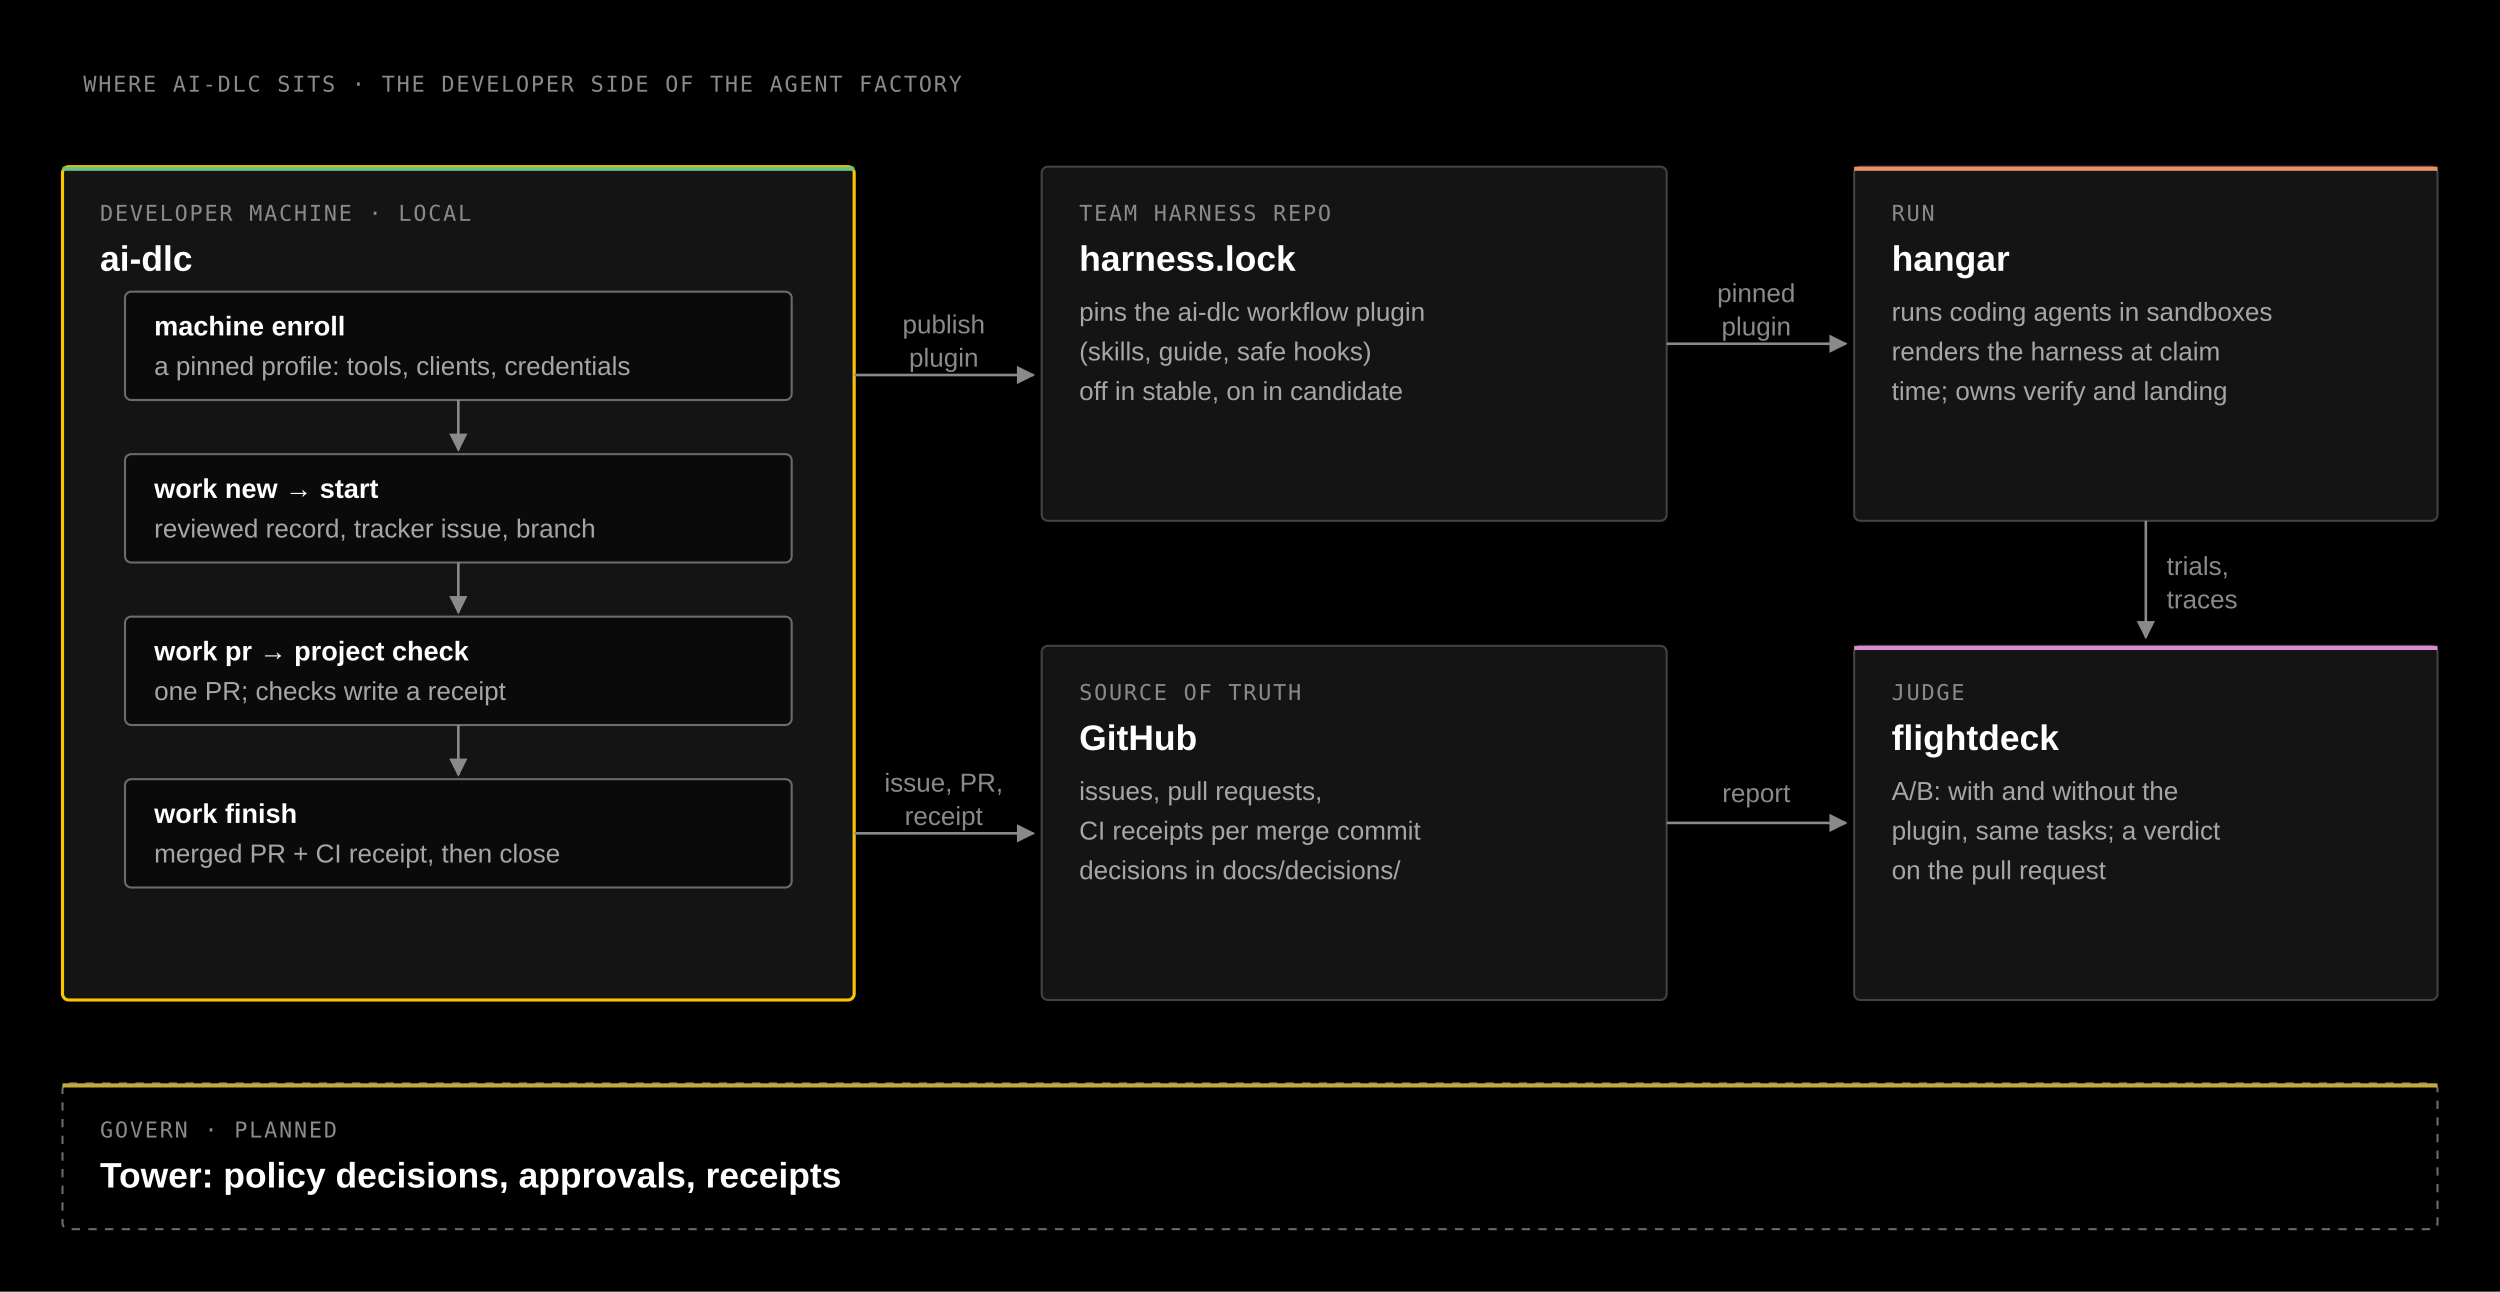
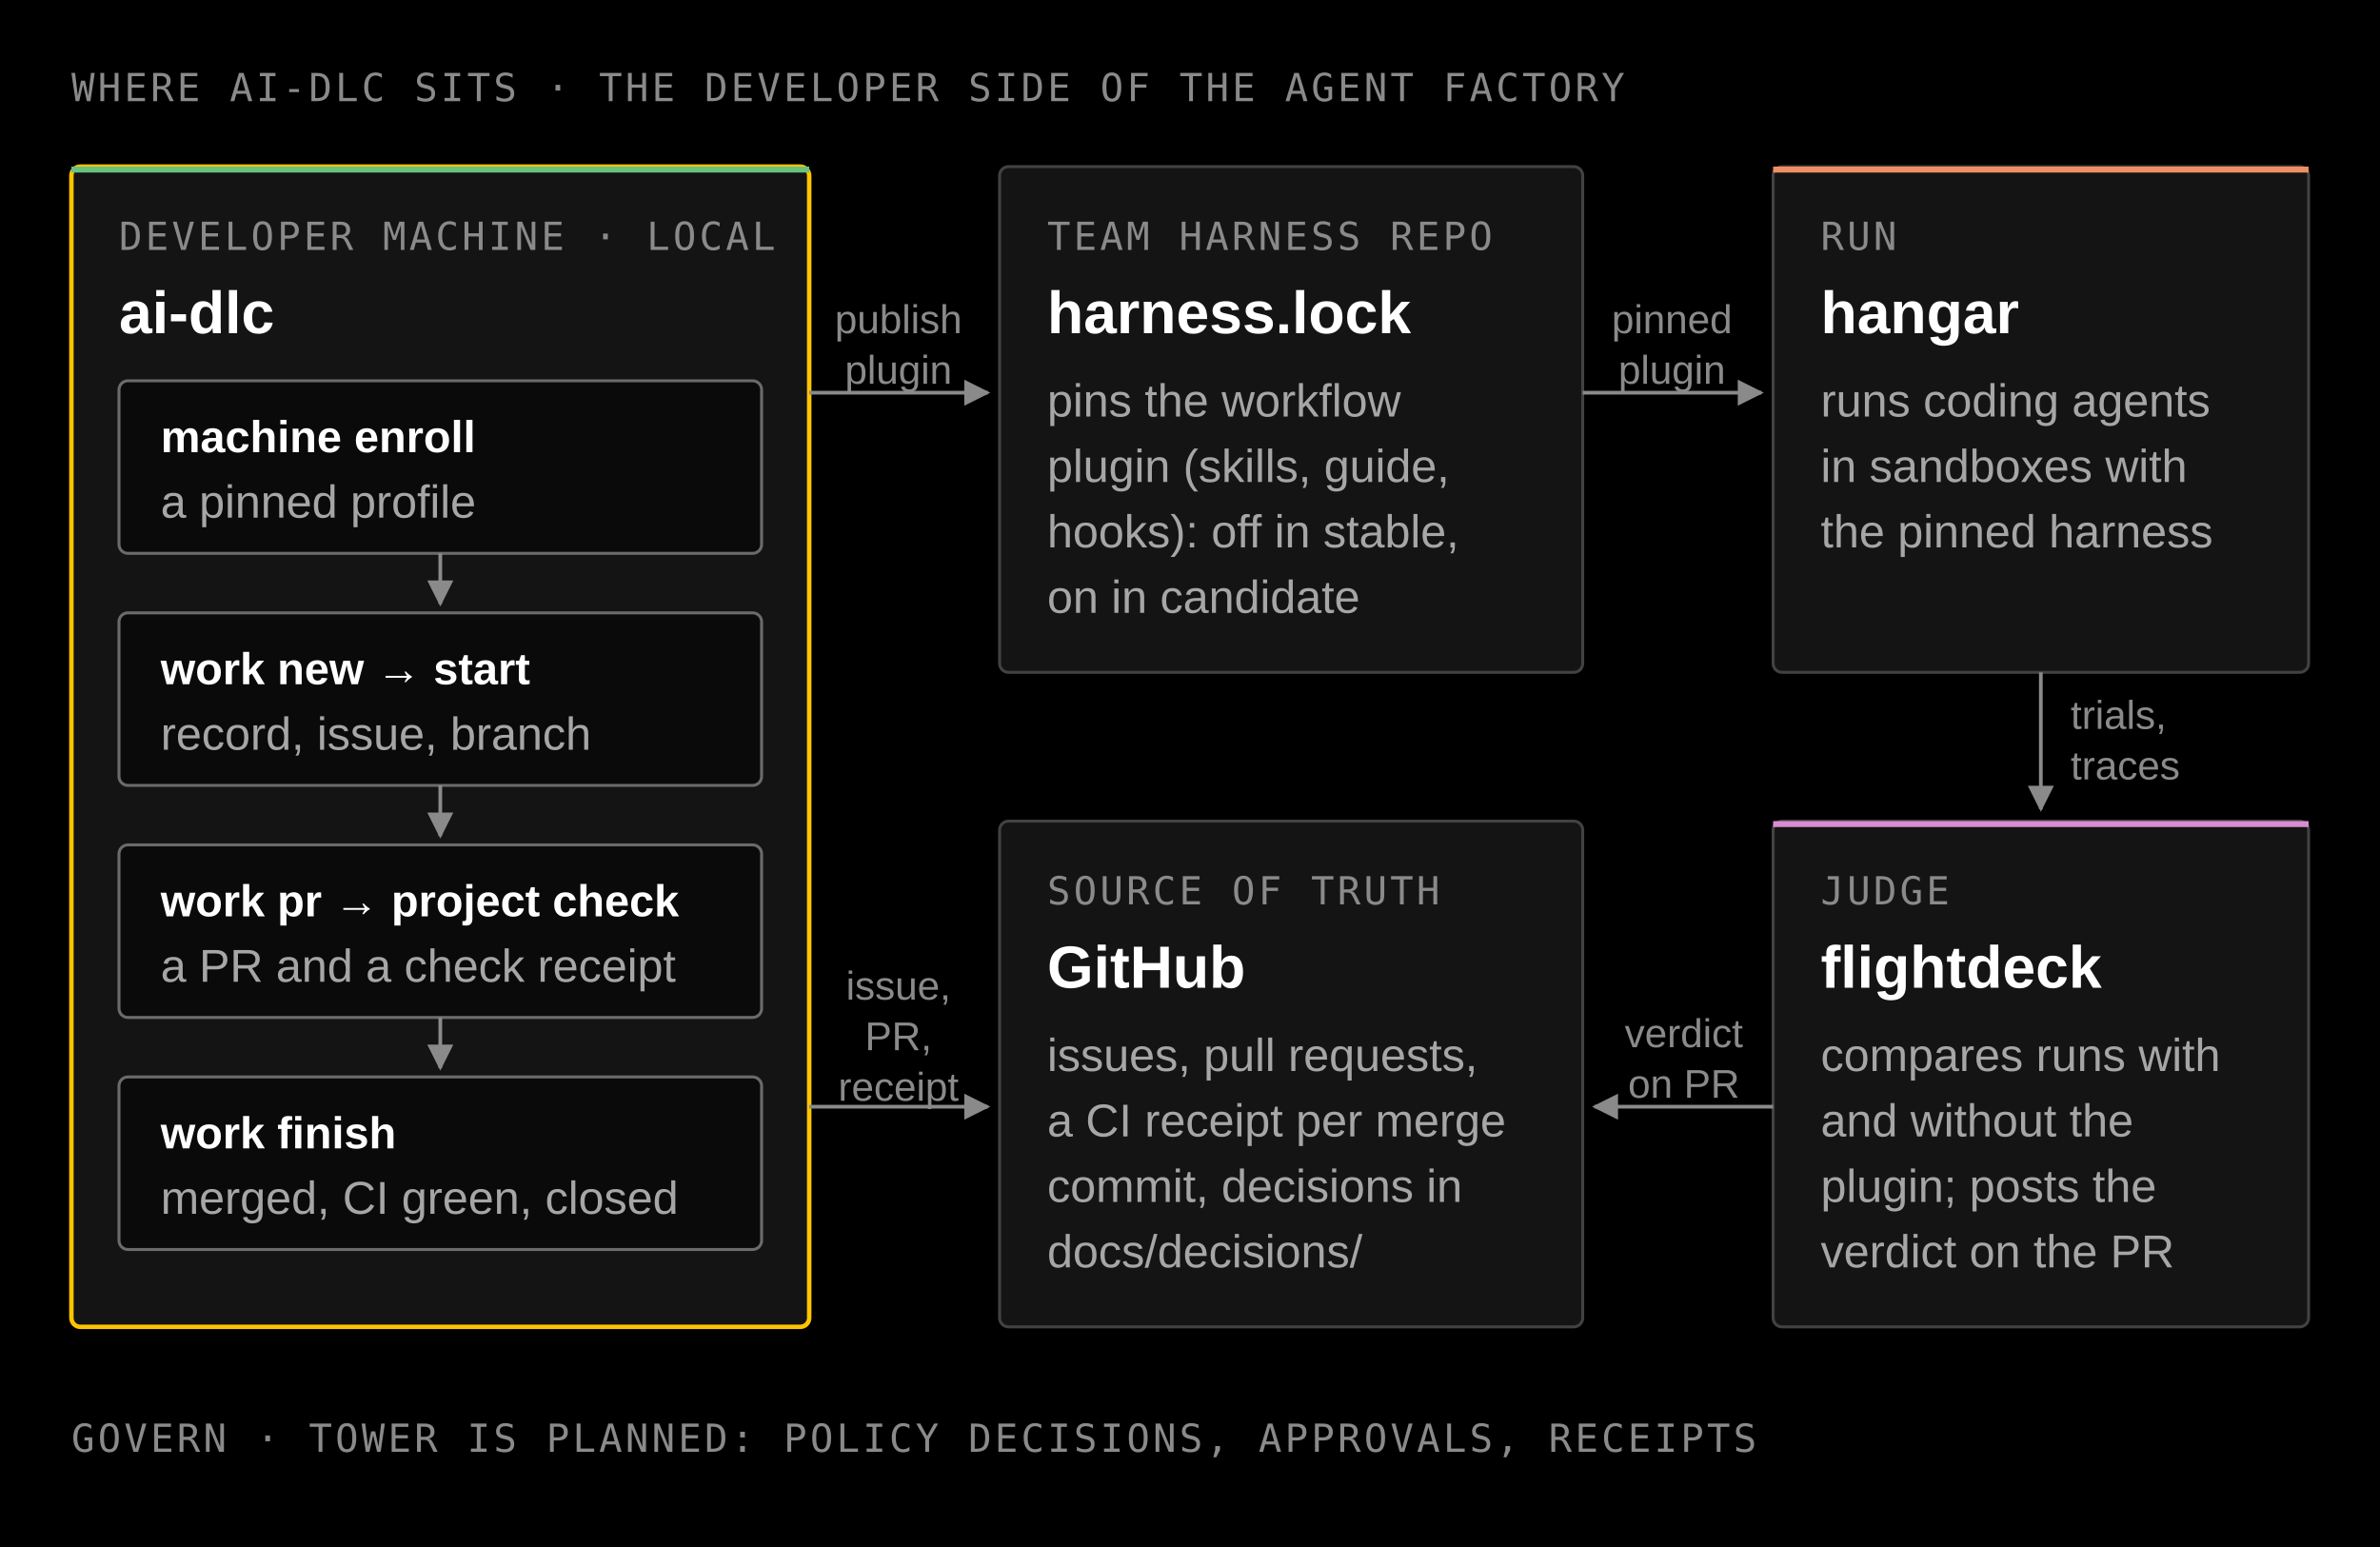
- <svg xmlns="http://www.w3.org/2000/svg" class="ad" viewBox="0 0 1200 620" width="1200" height="620" role="img" aria-label="Where ai-dlc sits: it prepares developer machines and gates work on merged evidence; it publishes the workflow plugin that a team harness pins, hangar runs and flightdeck compares">
-   <style>.ad .n{font:700 17px Archivo,'Helvetica Neue',Arial,sans-serif;font-stretch:125%;fill:var(--af-fg, #FFFFFF)}.ad .s{font:700 13px Archivo,'Helvetica Neue',Arial,sans-serif;font-stretch:125%;fill:var(--af-fg, #FFFFFF)}.ad .b{font:400 12.5px 'Red Hat Text','Helvetica Neue',Arial,sans-serif;fill:var(--af-fg-muted, #A6A6A6)}.ad .e{font:400 12.5px 'Red Hat Text','Helvetica Neue',Arial,sans-serif;fill:var(--af-fg-subtle, #8A8A8A)}.ad .l{font:500 10.5px 'DM Mono',ui-monospace,Menlo,monospace;letter-spacing:.08em;fill:var(--af-fg-subtle, #8A8A8A)}.ad .edge{fill:none;stroke:var(--af-fg-subtle, #8A8A8A);stroke-width:1.25}.ad .plan{fill:none;stroke:var(--af-fg-subtle, #8A8A8A);stroke-width:1.25;stroke-dasharray:5 4}</style>
+ <svg xmlns="http://www.w3.org/2000/svg" class="ad" viewBox="0 0 800 520" width="800" height="520" role="img" aria-label="Where ai-dlc sits: it prepares developer machines and gates work on merged evidence; it publishes the workflow plugin that a team harness pins, hangar runs and flightdeck compares; Tower is planned">
+   <style>.ad .n{font:700 20px Archivo,'Helvetica Neue',Arial,sans-serif;font-stretch:125%;fill:var(--af-fg, #FFFFFF)}.ad .s{font:700 15px Archivo,'Helvetica Neue',Arial,sans-serif;font-stretch:125%;fill:var(--af-fg, #FFFFFF)}.ad .b{font:400 15.5px 'Red Hat Text','Helvetica Neue',Arial,sans-serif;fill:var(--af-fg-muted, #A6A6A6)}.ad .e{font:400 13.5px 'Red Hat Text','Helvetica Neue',Arial,sans-serif;fill:var(--af-fg-subtle, #8A8A8A)}.ad .l{font:500 13px 'DM Mono',ui-monospace,Menlo,monospace;letter-spacing:.08em;fill:var(--af-fg-subtle, #8A8A8A)}.ad .edge{fill:none;stroke:var(--af-fg-subtle, #8A8A8A);stroke-width:1.25}</style>
  <defs>
    <marker id="ad-arrow" viewBox="0 0 10 10" refX="9" refY="5" markerWidth="7" markerHeight="7" orient="auto-start-reverse">
      <path d="M0 0L10 5L0 10z" fill="var(--af-fg-subtle, #8A8A8A)" />
    </marker>
  </defs>
-   <rect width="1200" height="620" fill="var(--af-canvas, #000000)" />
-   <text class="l" x="40" y="44">WHERE AI-DLC SITS · THE DEVELOPER SIDE OF THE AGENT FACTORY</text>
-   <rect x="30" y="80" width="380" height="400" rx="3" fill="var(--af-raised, #141414)" stroke="var(--af-brand-line, #FFC400)" stroke-width="1.5" />
-   <rect x="30" y="80" width="380" height="2" fill="var(--af-product-aidlc, #69C27E)" />
-   <text class="l" x="48" y="106">DEVELOPER MACHINE · LOCAL</text>
-   <text class="n" x="48" y="130">ai-dlc</text>
-   <rect x="60" y="140" width="320" height="52" rx="3" fill="var(--af-surface, #0A0A0A)" stroke="var(--af-line-strong, #6B6B6B)" />
-   <text class="s" x="74" y="161">machine enroll</text>
-   <text class="b" x="74" y="180">a pinned profile: tools, clients, credentials</text>
-   <rect x="60" y="218" width="320" height="52" rx="3" fill="var(--af-surface, #0A0A0A)" stroke="var(--af-line-strong, #6B6B6B)" />
-   <text class="s" x="74" y="239">work new → start</text>
-   <text class="b" x="74" y="258">reviewed record, tracker issue, branch</text>
-   <path class="edge" d="M220 192 V216" marker-end="url(#ad-arrow)" />
-   <rect x="60" y="296" width="320" height="52" rx="3" fill="var(--af-surface, #0A0A0A)" stroke="var(--af-line-strong, #6B6B6B)" />
-   <text class="s" x="74" y="317">work pr → project check</text>
-   <text class="b" x="74" y="336">one PR; checks write a receipt</text>
-   <path class="edge" d="M220 270 V294" marker-end="url(#ad-arrow)" />
-   <rect x="60" y="374" width="320" height="52" rx="3" fill="var(--af-surface, #0A0A0A)" stroke="var(--af-line-strong, #6B6B6B)" />
-   <text class="s" x="74" y="395">work finish</text>
-   <text class="b" x="74" y="414">merged PR + CI receipt, then close</text>
-   <path class="edge" d="M220 348 V372" marker-end="url(#ad-arrow)" />
-   <rect x="500" y="80" width="300" height="170" rx="3" fill="var(--af-raised, #141414)" stroke="var(--af-rule, #424242)" />
-   <text class="l" x="518" y="106">TEAM HARNESS REPO</text>
-   <text class="n" x="518" y="130">harness.lock</text>
-   <text class="b" x="518" y="154">pins the ai-dlc workflow plugin</text>
-   <text class="b" x="518" y="173">(skills, guide, safe hooks)</text>
-   <text class="b" x="518" y="192">off in stable, on in candidate</text>
-   <rect x="890" y="80" width="280" height="170" rx="3" fill="var(--af-raised, #141414)" stroke="var(--af-rule, #424242)" />
-   <rect x="890" y="80" width="280" height="2" fill="var(--af-product-hangar, #EE8F63)" />
-   <text class="l" x="908" y="106">RUN</text>
-   <text class="n" x="908" y="130">hangar</text>
-   <text class="b" x="908" y="154">runs coding agents in sandboxes</text>
-   <text class="b" x="908" y="173">renders the harness at claim</text>
-   <text class="b" x="908" y="192">time; owns verify and landing</text>
-   <rect x="890" y="310" width="280" height="170" rx="3" fill="var(--af-raised, #141414)" stroke="var(--af-rule, #424242)" />
-   <rect x="890" y="310" width="280" height="2" fill="var(--af-product-flightdeck, #D98CD2)" />
-   <text class="l" x="908" y="336">JUDGE</text>
-   <text class="n" x="908" y="360">flightdeck</text>
-   <text class="b" x="908" y="384">A/B: with and without the</text>
-   <text class="b" x="908" y="403">plugin, same tasks; a verdict</text>
-   <text class="b" x="908" y="422">on the pull request</text>
-   <rect x="500" y="310" width="300" height="170" rx="3" fill="var(--af-raised, #141414)" stroke="var(--af-rule, #424242)" />
-   <text class="l" x="518" y="336">SOURCE OF TRUTH</text>
-   <text class="n" x="518" y="360">GitHub</text>
-   <text class="b" x="518" y="384">issues, pull requests,</text>
-   <text class="b" x="518" y="403">CI receipts per merge commit</text>
-   <text class="b" x="518" y="422">decisions in docs/decisions/</text>
-   <path class="edge" d="M410 180 H496" marker-end="url(#ad-arrow)" />
-   <text class="e" x="453" y="160" text-anchor="middle">publish</text>
-   <text class="e" x="453" y="176" text-anchor="middle">plugin</text>
-   <path class="edge" d="M800 165 H886" marker-end="url(#ad-arrow)" />
-   <text class="e" x="843" y="145" text-anchor="middle">pinned</text>
-   <text class="e" x="843" y="161" text-anchor="middle">plugin</text>
-   <path class="edge" d="M1030 250 V306" marker-end="url(#ad-arrow)" />
-   <text class="e" x="1040" y="276" text-anchor="start">trials,</text>
-   <text class="e" x="1040" y="292" text-anchor="start">traces</text>
-   <path class="edge" d="M410 400 H496" marker-end="url(#ad-arrow)" />
-   <text class="e" x="453" y="380" text-anchor="middle">issue, PR,</text>
-   <text class="e" x="453" y="396" text-anchor="middle">receipt</text>
-   <path class="edge" d="M800 395 H886" marker-end="url(#ad-arrow)" />
-   <text class="e" x="843" y="385" text-anchor="middle">report</text>
-   <rect x="30" y="520" width="1140" height="70" rx="3" fill="var(--af-raised, #141414)" stroke="var(--af-line-strong, #6B6B6B)" stroke-dasharray="4 4" fill-opacity="0" />
-   <rect x="30" y="520" width="1140" height="2" fill="var(--af-product-tower, #C5A93B)" />
-   <text class="l" x="48" y="546">GOVERN · PLANNED</text>
-   <text class="n" x="48" y="570">Tower: policy decisions, approvals, receipts</text>
+   <rect width="800" height="520" fill="var(--af-canvas, #000000)" />
+   <text class="l" x="24" y="34">WHERE AI-DLC SITS · THE DEVELOPER SIDE OF THE AGENT FACTORY</text>
+   <rect x="24" y="56" width="248" height="390" rx="3" fill="var(--af-raised, #141414)" stroke="var(--af-brand-line, #FFC400)" stroke-width="1.5" />
+   <rect x="24" y="56" width="248" height="2" fill="var(--af-product-aidlc, #69C27E)" />
+   <text class="l" x="40" y="84">DEVELOPER MACHINE · LOCAL</text>
+   <text class="n" x="40" y="112">ai-dlc</text>
+   <rect x="40" y="128" width="216" height="58" rx="3" fill="var(--af-surface, #0A0A0A)" stroke="var(--af-line-strong, #6B6B6B)" />
+   <text class="s" x="54" y="152">machine enroll</text>
+   <text class="b" x="54" y="174">a pinned profile</text>
+   <rect x="40" y="206" width="216" height="58" rx="3" fill="var(--af-surface, #0A0A0A)" stroke="var(--af-line-strong, #6B6B6B)" />
+   <text class="s" x="54" y="230">work new → start</text>
+   <text class="b" x="54" y="252">record, issue, branch</text>
+   <path class="edge" d="M148 186 V203" marker-end="url(#ad-arrow)" />
+   <rect x="40" y="284" width="216" height="58" rx="3" fill="var(--af-surface, #0A0A0A)" stroke="var(--af-line-strong, #6B6B6B)" />
+   <text class="s" x="54" y="308">work pr → project check</text>
+   <text class="b" x="54" y="330">a PR and a check receipt</text>
+   <path class="edge" d="M148 264 V281" marker-end="url(#ad-arrow)" />
+   <rect x="40" y="362" width="216" height="58" rx="3" fill="var(--af-surface, #0A0A0A)" stroke="var(--af-line-strong, #6B6B6B)" />
+   <text class="s" x="54" y="386">work finish</text>
+   <text class="b" x="54" y="408">merged, CI green, closed</text>
+   <path class="edge" d="M148 342 V359" marker-end="url(#ad-arrow)" />
+   <rect x="336" y="56" width="196" height="170" rx="3" fill="var(--af-raised, #141414)" stroke="var(--af-rule, #424242)" />
+   <text class="l" x="352" y="84">TEAM HARNESS REPO</text>
+   <text class="n" x="352" y="112">harness.lock</text>
+   <text class="b" x="352" y="140">pins the workflow</text>
+   <text class="b" x="352" y="162">plugin (skills, guide,</text>
+   <text class="b" x="352" y="184">hooks): off in stable,</text>
+   <text class="b" x="352" y="206">on in candidate</text>
+   <rect x="336" y="276" width="196" height="170" rx="3" fill="var(--af-raised, #141414)" stroke="var(--af-rule, #424242)" />
+   <text class="l" x="352" y="304">SOURCE OF TRUTH</text>
+   <text class="n" x="352" y="332">GitHub</text>
+   <text class="b" x="352" y="360">issues, pull requests,</text>
+   <text class="b" x="352" y="382">a CI receipt per merge</text>
+   <text class="b" x="352" y="404">commit, decisions in</text>
+   <text class="b" x="352" y="426">docs/decisions/</text>
+   <rect x="596" y="56" width="180" height="170" rx="3" fill="var(--af-raised, #141414)" stroke="var(--af-rule, #424242)" />
+   <rect x="596" y="56" width="180" height="2" fill="var(--af-product-hangar, #EE8F63)" />
+   <text class="l" x="612" y="84">RUN</text>
+   <text class="n" x="612" y="112">hangar</text>
+   <text class="b" x="612" y="140">runs coding agents</text>
+   <text class="b" x="612" y="162">in sandboxes with</text>
+   <text class="b" x="612" y="184">the pinned harness</text>
+   <rect x="596" y="276" width="180" height="170" rx="3" fill="var(--af-raised, #141414)" stroke="var(--af-rule, #424242)" />
+   <rect x="596" y="276" width="180" height="2" fill="var(--af-product-flightdeck, #D98CD2)" />
+   <text class="l" x="612" y="304">JUDGE</text>
+   <text class="n" x="612" y="332">flightdeck</text>
+   <text class="b" x="612" y="360">compares runs with</text>
+   <text class="b" x="612" y="382">and without the</text>
+   <text class="b" x="612" y="404">plugin; posts the</text>
+   <text class="b" x="612" y="426">verdict on the PR</text>
+   <path class="edge" d="M272 132 H332" marker-end="url(#ad-arrow)" />
+   <text class="e" x="302" y="112" text-anchor="middle">publish</text>
+   <text class="e" x="302" y="129" text-anchor="middle">plugin</text>
+   <path class="edge" d="M532 132 H592" marker-end="url(#ad-arrow)" />
+   <text class="e" x="562" y="112" text-anchor="middle">pinned</text>
+   <text class="e" x="562" y="129" text-anchor="middle">plugin</text>
+   <path class="edge" d="M686 226 V272" marker-end="url(#ad-arrow)" />
+   <text class="e" x="696" y="245" text-anchor="start">trials,</text>
+   <text class="e" x="696" y="262" text-anchor="start">traces</text>
+   <path class="edge" d="M272 372 H332" marker-end="url(#ad-arrow)" />
+   <text class="e" x="302" y="336" text-anchor="middle">issue,</text>
+   <text class="e" x="302" y="353" text-anchor="middle">PR,</text>
+   <text class="e" x="302" y="370" text-anchor="middle">receipt</text>
+   <path class="edge" d="M596 372 H536" marker-end="url(#ad-arrow)" />
+   <text class="e" x="566" y="352" text-anchor="middle">verdict</text>
+   <text class="e" x="566" y="369" text-anchor="middle">on PR</text>
+   <text class="l" x="24" y="488">GOVERN · TOWER IS PLANNED: POLICY DECISIONS, APPROVALS, RECEIPTS</text>
</svg>
